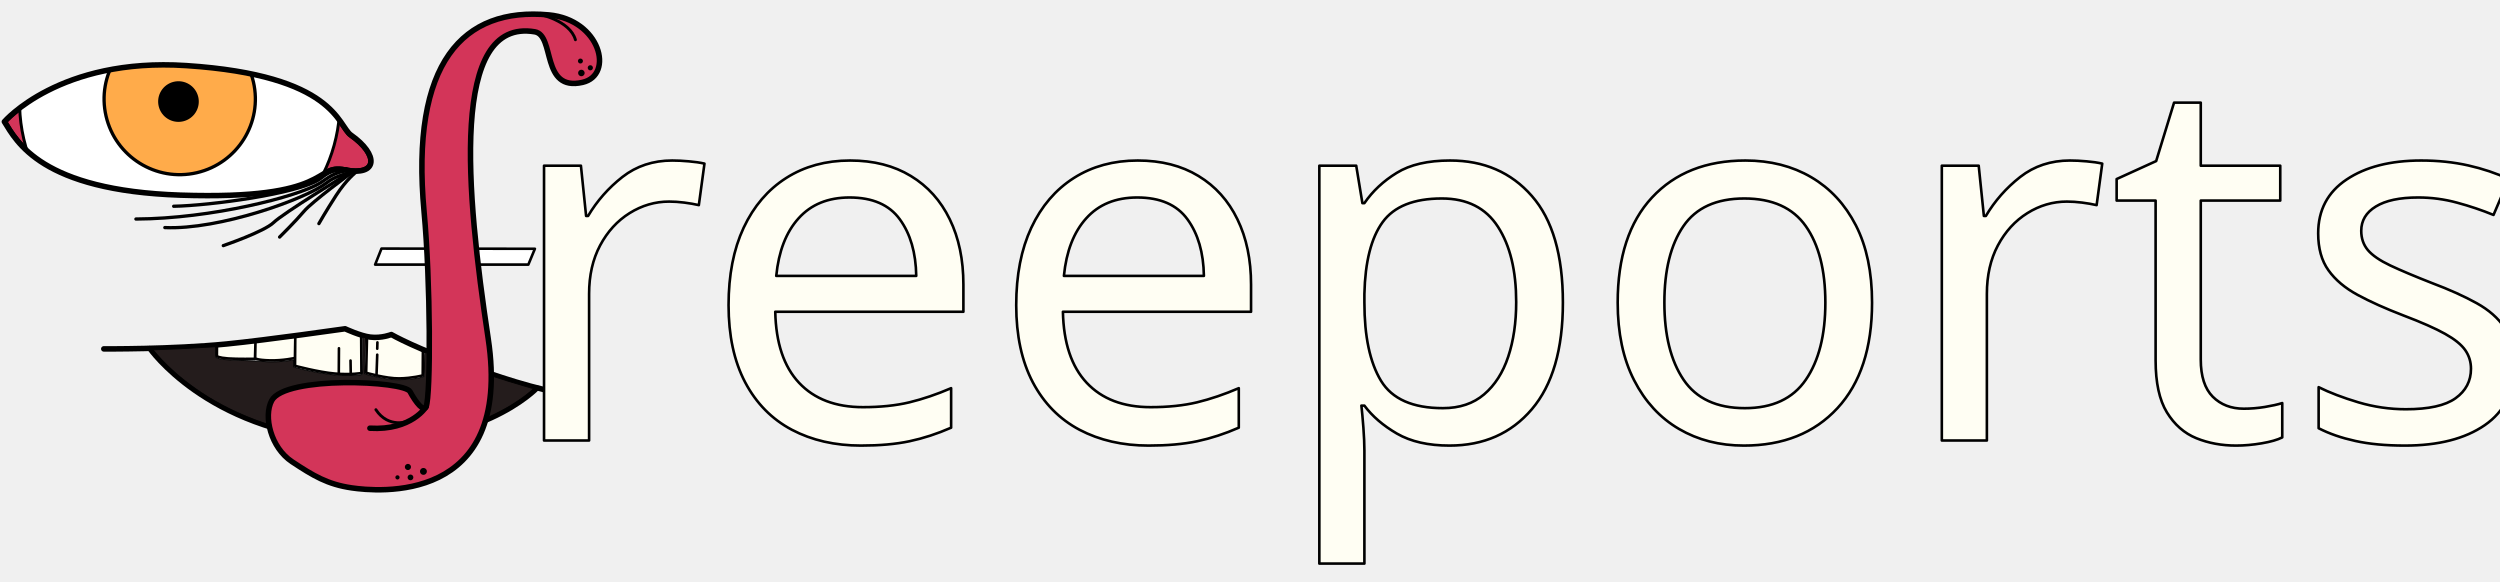
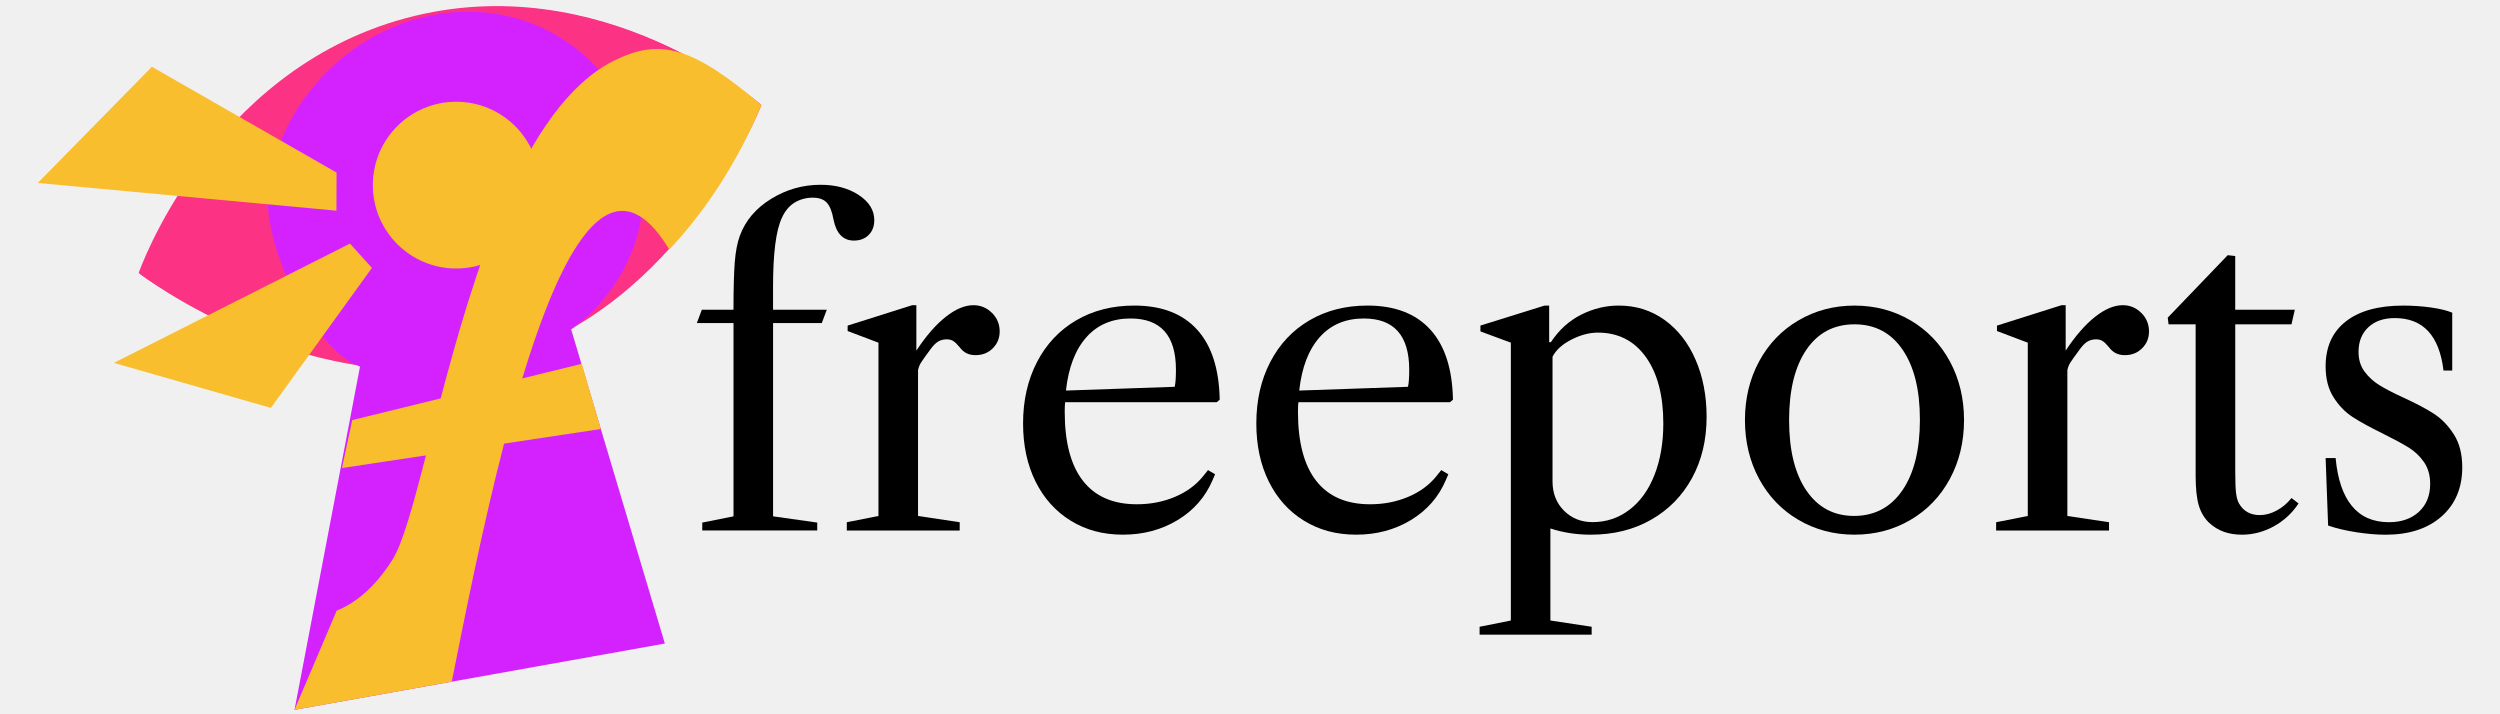
- <svg xmlns="http://www.w3.org/2000/svg" width="430mm" height="100mm" viewBox="0 0 430 100" version="1.1" id="svg1" xml:space="preserve">
-   <defs id="defs1">
-     <clipPath clipPathUnits="userSpaceOnUse" id="clipPath7">
-       <path style="fill:#e9afe9;fill-opacity:0.894;stroke:none;stroke-width:0.769;stroke-linecap:round;stroke-linejoin:round;stroke-dasharray:none;stroke-opacity:1" d="m 35.088,62.03 c 0,0 7.474,-8.736 24.642,-7.609 20.252,1.329 20.556,8.167 22.34,9.416 3.777,2.647 3.718,5.63 -0.813,4.73 -4.354,-0.864 -1.506,4.108 -22.301,3.418 -18.881,-0.627 -22.205,-7.282 -23.868,-9.956 z" id="path8" />
+ <svg xmlns="http://www.w3.org/2000/svg" id="Livello_1" version="1.1" viewBox="0 0 992.82 283.46">
+   <defs>
+     <style>
+       .st0 {
+         fill: none;
+       }
+ 
+       .st1 {
+         fill: #d422ff;
+       }
+ 
+       .st2 {
+         fill: #ffcd40;
+         opacity: .85;
+       }
+ 
+       .st3 {
+         clip-path: url(#clippath-1);
+       }
+ 
+       .st4 {
+         fill: #f9be2d;
+       }
+ 
+       .st5 {
+         fill: #fc3284;
+       }
+ 
+       .st6 {
+         clip-path: url(#clippath);
+       }
+     </style>
+     <clipPath id="clippath">
+       <path class="st0" d="M301.96,41.45S239.17-13.95,160.94,7.27C82.71,28.48,55.07,108.4,55.07,108.4c0,0,69.97,53.45,142.46,33.8,72.49-19.66,104.44-100.75,104.44-100.75Z" />
    </clipPath>
-     <clipPath clipPathUnits="userSpaceOnUse" id="clipPath8">
-       <path style="fill:#e9afe9;fill-opacity:0.894;stroke:none;stroke-width:0.769;stroke-linecap:round;stroke-linejoin:round;stroke-dasharray:none;stroke-opacity:1" d="m 35.088,62.03 c 0,0 7.474,-8.736 24.642,-7.609 20.252,1.329 20.556,8.167 22.34,9.416 3.777,2.647 3.718,5.63 -0.813,4.73 -4.354,-0.864 -1.506,4.108 -22.301,3.418 -18.881,-0.627 -22.205,-7.282 -23.868,-9.956 z" id="path9" />
-     </clipPath>
-     <clipPath clipPathUnits="userSpaceOnUse" id="clipPath9">
-       <path style="fill:#e9afe9;fill-opacity:0.894;stroke:none;stroke-width:0.769;stroke-linecap:round;stroke-linejoin:round;stroke-dasharray:none;stroke-opacity:1" d="m 35.088,62.03 c 0,0 7.474,-8.736 24.642,-7.609 20.252,1.329 20.556,8.167 22.34,9.416 3.777,2.647 3.718,5.63 -0.813,4.73 -4.354,-0.864 -1.506,4.108 -22.301,3.418 -18.881,-0.627 -22.205,-7.282 -23.868,-9.956 z" id="path10" />
-     </clipPath>
-     <clipPath clipPathUnits="userSpaceOnUse" id="clipPath10">
-       <path style="fill:#e9afe9;fill-opacity:0.894;stroke:none;stroke-width:0.769;stroke-linecap:round;stroke-linejoin:round;stroke-dasharray:none;stroke-opacity:1" d="m 34.575,61.859 c 0,0 7.474,-8.736 24.642,-7.609 20.252,1.329 20.556,8.167 22.34,9.416 3.777,2.647 3.718,5.63 -0.813,4.73 -4.354,-0.864 -1.506,4.108 -22.301,3.418 C 39.562,71.188 36.238,64.533 34.575,61.859 Z" id="path11" />
-     </clipPath>
-     <clipPath clipPathUnits="userSpaceOnUse" id="clipPath43">
-       <path style="display:none;fill:#ffec1d;fill-opacity:0.313;stroke:#000000;stroke-width:0.45;stroke-linecap:round;stroke-linejoin:round;stroke-dasharray:none;stroke-opacity:1" d="M 96.506,73.881 C 74.163,60.551 54.533,95.688 54.533,95.688 c 0,0 11.734,0.085 21.098,-0.842 7.001,-0.693 20.406,-2.618 20.406,-2.618 0,0 2.618,1.222 4.314,1.432 1.951,0.242 3.633,-0.442 3.633,-0.442 0,0 4.764,2.709 12.947,5.377 4.817,1.57 10.696,4.311 19.35,5.304 0,0 -17.433,-16.687 -39.776,-30.017 z" id="path43" />
-       <path id="lpe_path-effect43" style="display:inline;fill:#ffec1d;fill-opacity:0.313;stroke:#000000;stroke-width:0.45;stroke-linecap:round;stroke-linejoin:round;stroke-dasharray:none;stroke-opacity:1" class="powerclip" d="m 68.756,86.588 h 45.912 v 19.402 H 68.756 Z M 96.506,73.881 C 74.163,60.551 54.533,95.688 54.533,95.688 c 0,0 11.734,0.085 21.098,-0.842 7.001,-0.693 20.406,-2.618 20.406,-2.618 0,0 2.618,1.222 4.314,1.432 1.951,0.242 3.633,-0.442 3.633,-0.442 0,0 4.764,2.709 12.947,5.377 4.817,1.57 10.696,4.311 19.35,5.304 0,0 -17.433,-16.687 -39.776,-30.017 z" />
+     <clipPath id="clippath-1">
+       <path class="st0" d="M302.38,41.75S239.59-13.65,161.36,7.56C83.13,28.78,55.49,108.7,55.49,108.7c0,0,69.97,53.45,142.46,33.8,72.49-19.66,104.44-100.75,104.44-100.75Z" />
    </clipPath>
  </defs>
-   <g id="layer2" style="display:inline" />
-   <g id="g29" style="display:inline" clip-path="url(#clipPath43)" transform="translate(-36.67769,-35.67887)">
-     <path style="display:inline;opacity:1;fill:#fffef3;fill-opacity:1;stroke:#020000;stroke-width:0.45;stroke-linecap:round;stroke-linejoin:round;stroke-dasharray:none;stroke-opacity:1" d="m 87.479,93.409 -0.041,3.834 c 0,0 -2.099,0.482 -4.364,0.421 -2.266,-0.06 -2.507,-0.363 -2.507,-0.363 l 0.057,-3.016 -0.088,3.107 c 0,0 -2.991,0.06 -4.622,-0.06 -1.631,-0.121 -1.933,-0.393 -1.933,-0.393 l 0.017,-1.944" id="path22" />
-     <g id="g27" style="display:inline">
-       <path style="display:inline;opacity:1;fill:#fffef3;fill-opacity:1;stroke:#000000;stroke-width:0.45;stroke-linecap:round;stroke-linejoin:round;stroke-dasharray:none;stroke-opacity:1" d="m 87.479,91.898 -0.055,6.703 c 0,0 4.018,1.088 6.857,1.329 2.84,0.242 4.562,-0.091 4.562,-0.091 l -0.054,-8.027" id="path20" />
-       <path style="display:inline;opacity:1;fill:none;fill-opacity:1;stroke:#020000;stroke-width:0.45;stroke-linecap:round;stroke-linejoin:round;stroke-dasharray:none;stroke-opacity:1" d="m 94.948,99.978 0.028,-4.398" id="path24" />
-       <path style="display:inline;opacity:1;fill:none;fill-opacity:1;stroke:#020000;stroke-width:0.45;stroke-linecap:round;stroke-linejoin:round;stroke-dasharray:none;stroke-opacity:1" d="m 97.008,100.007 -0.038,-2.312" id="path25" />
-     </g>
-     <g id="g28" style="display:inline" transform="translate(-0.4229215,-0.4953283)">
-       <path style="display:inline;opacity:1;fill:#fffef3;fill-opacity:1;stroke:#020000;stroke-width:0.45;stroke-linecap:round;stroke-linejoin:round;stroke-dasharray:none;stroke-opacity:1" d="m 100.261,92.724 -0.18,7.569 c 0,0 3.444,0.997 5.679,0.967 2.235,-0.03 4.048,-0.514 4.048,-0.514 l 0.058,-7.671" id="path21" />
-       <path style="display:inline;opacity:1;fill:none;fill-opacity:1;stroke:#020000;stroke-width:0.45;stroke-linecap:round;stroke-linejoin:round;stroke-dasharray:none;stroke-opacity:1" d="m 101.859,100.738 0.126,-3.557" id="path26" />
-       <path style="display:inline;opacity:1;fill:none;fill-opacity:1;stroke:#020000;stroke-width:0.45;stroke-linecap:round;stroke-linejoin:round;stroke-dasharray:none;stroke-opacity:1" d="m 101.984,96.154 0.03,-1.088" id="path27" />
-     </g>
+   <g class="st6">
+     <path class="st5" d="M301.96,41.45S239.17-13.95,160.94,7.27C82.71,28.48,55.07,108.4,55.07,108.4c0,0,69.97,53.45,142.46,33.8,72.49-19.66,104.44-100.75,104.44-100.75Z" />
  </g>
-   <g id="g3" transform="matrix(1.268787,0,0,1.268787,-43.76837,-57.7682)" style="display:inline">
-     <path style="fill:#e9afe9;fill-opacity:0.894;stroke:none;stroke-width:0.769;stroke-linecap:round;stroke-linejoin:round;stroke-dasharray:none;stroke-opacity:1" d="m 35.088,62.03 c 0,0 7.474,-8.736 24.642,-7.609 20.252,1.329 20.556,8.167 22.34,9.416 3.777,2.647 3.718,5.63 -0.813,4.73 -4.354,-0.864 -1.506,4.108 -22.301,3.418 C 40.075,71.359 36.751,64.704 35.088,62.03 Z" id="path7" />
-     <path style="fill:#d33559;fill-opacity:1;stroke:#000000;stroke-width:0.769;stroke-linecap:round;stroke-linejoin:round;stroke-dasharray:none;stroke-opacity:1" d="m 34.575,61.859 c 0,0 7.474,-8.736 24.642,-7.609 20.252,1.329 20.556,8.167 22.34,9.416 3.777,2.647 3.718,5.63 -0.813,4.73 -4.354,-0.864 -1.506,4.108 -22.301,3.418 C 39.562,71.188 36.238,64.533 34.575,61.859 Z" id="path5" transform="translate(0.5126582,0.1708861)" clip-path="url(#clipPath10)" />
-     <path style="fill:#ffffff;fill-opacity:1;stroke:#000000;stroke-width:0.4;stroke-linecap:round;stroke-linejoin:round;stroke-dasharray:none;stroke-opacity:1" id="path1" d="M 63.76,80.611 A 21.703,21.703 0 0 1 37.719,64.372 21.703,21.703 0 0 1 53.954,38.328 a 21.703,21.703 0 0 1 26.047,16.229 21.703,21.703 0 0 1 -16.224,26.05" clip-path="url(#clipPath9)" />
-     <path style="fill:#ffab4a;fill-opacity:1;stroke:#000000;stroke-width:0.45;stroke-linecap:round;stroke-linejoin:round;stroke-dasharray:none;stroke-opacity:1" id="path2" d="M 61.175,68.944 A 10.253,10.253 0 0 1 48.873,61.272 10.253,10.253 0 0 1 56.542,48.968 10.253,10.253 0 0 1 68.848,56.635 10.253,10.253 0 0 1 61.183,68.942" clip-path="url(#clipPath8)" />
-     <path style="opacity:1;fill:#000000;fill-opacity:1;stroke-width:1.896;stroke-linecap:round;stroke-linejoin:round" id="path3" d="m 59.312,61.981 a 2.755,2.755 0 0 1 -3.306,-2.061 2.755,2.755 0 0 1 2.061,-3.306 2.755,2.755 0 0 1 3.306,2.06 2.755,2.755 0 0 1 -2.059,3.307" clip-path="url(#clipPath7)" />
-     <path style="fill:#e9afaf;fill-opacity:0;stroke:#000000;stroke-width:0.749;stroke-linecap:round;stroke-linejoin:round;stroke-dasharray:none;stroke-opacity:1" d="m 34.575,61.859 c 0,0 7.474,-8.736 24.642,-7.609 20.252,1.329 20.556,8.167 22.34,9.416 3.777,2.647 3.718,5.63 -0.813,4.73 -4.354,-0.864 -1.506,4.108 -22.301,3.418 C 39.562,71.188 36.238,64.533 34.575,61.859 Z" id="path4" transform="translate(0.5126582,0.1708861)" clip-path="none" />
-     <g id="g17" transform="translate(0.5126582,0.1708861)">
-       <path style="display:inline;opacity:1;fill:none;fill-opacity:0.894;stroke:#000000;stroke-width:0.45;stroke-linecap:round;stroke-linejoin:round;stroke-dasharray:none;stroke-opacity:1" d="m 81.503,68.423 c -2.407,0.274 -3.08,1.106 -4.109,1.74 -3.021,1.861 -14.783,4.843 -24.983,4.889" id="path12" />
-       <path style="display:inline;opacity:1;fill:none;fill-opacity:0.894;stroke:#000000;stroke-width:0.45;stroke-linecap:round;stroke-linejoin:round;stroke-dasharray:none;stroke-opacity:1" d="m 80.929,68.241 c -2.347,0.153 -2.929,0.955 -3.656,1.438 -2.956,1.964 -14.842,3.553 -19.744,3.641" id="path13" />
-       <path style="opacity:1;fill:none;fill-opacity:0.894;stroke:#000000;stroke-width:0.45;stroke-linecap:round;stroke-linejoin:round;stroke-dasharray:none;stroke-opacity:1" d="m 82.621,68.392 c -2.407,0.697 -3.291,0.925 -4.381,1.77 -2.803,2.176 -14.572,6.387 -21.909,6.049" id="path14" />
-       <path style="opacity:1;fill:none;fill-opacity:0.894;stroke:#000000;stroke-width:0.45;stroke-linecap:round;stroke-linejoin:round;stroke-dasharray:none;stroke-opacity:1" d="m 82.288,68.664 c 0,0 -1.329,0.997 -2.749,3.202 -1.42,2.205 -2.326,3.806 -2.326,3.806" id="path15" />
-       <path style="opacity:1;fill:none;fill-opacity:0.894;stroke:#000000;stroke-width:0.45;stroke-linecap:round;stroke-linejoin:round;stroke-dasharray:none;stroke-opacity:1" d="m 81.714,68.725 c 0,0 -5.438,3.988 -6.525,5.287 -1.088,1.299 -3.301,3.483 -3.301,3.483" id="path16" />
-       <path style="opacity:1;fill:none;fill-opacity:0.894;stroke:#000000;stroke-width:0.45;stroke-linecap:round;stroke-linejoin:round;stroke-dasharray:none;stroke-opacity:1" d="m 80.808,69.117 c 0,0 -8.458,5.166 -9.727,6.404 -1.269,1.239 -6.826,3.135 -6.826,3.135" id="path17" />
-     </g>
+   <circle class="st2" cx="181.05" cy="79.33" r="33.11" />
+   <g>
+     <path d="M341,77.43c4.14,2.7,6.2,6.04,6.2,10.01,0,2.43-.74,4.38-2.23,5.87s-3.45,2.23-5.87,2.23c-4.3,0-7-2.81-8.11-8.44-.55-3.09-1.43-5.29-2.65-6.62-1.21-1.32-3.09-1.98-5.62-1.98s-5.05.66-7.2,1.98-3.83,3.37-5.05,6.12c-2.32,4.96-3.47,14.06-3.47,27.3v9.1h21.34l-1.98,5.29h-19.35v76.76l17.54,2.48v3.14h-45.66v-3.14l12.41-2.48v-76.76h-14.56l1.98-5.29h12.57c0-8.27.17-14.53.5-18.78.33-4.24.99-7.75,1.99-10.5,2.2-6.06,6.34-10.97,12.41-14.72,6.06-3.75,12.63-5.62,19.69-5.62,5.96,0,11,1.35,15.14,4.05Z" />
+     <path d="M393.94,124.25c2.04,2.04,3.06,4.49,3.06,7.36,0,2.65-.91,4.88-2.73,6.7-1.82,1.82-4.11,2.73-6.87,2.73s-4.74-1.05-6.29-3.14c-.99-1.21-1.85-2.04-2.56-2.48-.72-.44-1.57-.66-2.56-.66-1.32,0-2.48.3-3.47.91-.99.61-2.04,1.68-3.14,3.23-1.88,2.54-3.09,4.25-3.64,5.13-.55.88-.94,1.88-1.16,2.98v57.9l16.54,2.48v3.31h-44.83v-3.31l12.57-2.48v-68.82l-12.24-4.63v-2.15l25.64-8.11h1.65v18.03c3.86-5.84,7.75-10.31,11.66-13.4,3.91-3.09,7.58-4.63,11-4.63,2.87,0,5.32,1.02,7.36,3.06Z" />
+     <path d="M423,159.73c-.11.77-.17,2.04-.17,3.81,0,12.13,2.42,21.29,7.28,27.46,4.85,6.18,11.97,9.26,21.34,9.26,5.4,0,10.42-.96,15.05-2.9,4.63-1.93,8.38-4.66,11.25-8.19l1.98-2.48,2.81,1.65-.99,2.32c-2.87,6.73-7.5,12.02-13.89,15.88-6.4,3.86-13.62,5.79-21.67,5.79s-14.75-1.85-20.76-5.54c-6.01-3.69-10.67-8.88-13.98-15.55-3.31-6.67-4.96-14.36-4.96-23.08,0-9.15,1.85-17.29,5.54-24.4,3.69-7.11,8.88-12.63,15.55-16.54,6.67-3.91,14.36-5.87,23.08-5.87,10.81,0,19.11,3.17,24.9,9.51,5.79,6.34,8.79,15.63,9.02,27.87l-1.16.99h-60.21ZM431.43,133.93c-4.41,4.96-7.11,12.02-8.11,21.17l43.18-1.49c.33-1.32.5-3.58.5-6.78,0-13.57-6.01-20.35-18.03-20.35-7.28,0-13.12,2.48-17.54,7.44Z" />
+     <path d="M515.63,159.73c-.11.77-.17,2.04-.17,3.81,0,12.13,2.42,21.29,7.28,27.46,4.85,6.18,11.97,9.26,21.34,9.26,5.4,0,10.42-.96,15.05-2.9,4.63-1.93,8.38-4.66,11.25-8.19l1.98-2.48,2.81,1.65-.99,2.32c-2.87,6.73-7.5,12.02-13.89,15.88-6.4,3.86-13.62,5.79-21.67,5.79s-14.75-1.85-20.76-5.54c-6.01-3.69-10.67-8.88-13.98-15.55-3.31-6.67-4.96-14.36-4.96-23.08,0-9.15,1.85-17.29,5.54-24.4,3.69-7.11,8.88-12.63,15.55-16.54,6.67-3.91,14.36-5.87,23.08-5.87,10.81,0,19.11,3.17,24.9,9.51,5.79,6.34,8.79,15.63,9.02,27.87l-1.16.99h-60.21ZM524.07,133.93c-4.41,4.96-7.11,12.02-8.11,21.17l43.18-1.49c.33-1.32.5-3.58.5-6.78,0-13.57-6.01-20.35-18.03-20.35-7.28,0-13.12,2.48-17.54,7.44Z" />
+     <path d="M632.09,248.9v3.14h-44.5v-3.14l12.41-2.48v-110.34l-12.08-4.47v-2.32l25.48-7.94h1.82v14.56h.66c3.2-4.85,7.2-8.49,11.99-10.92,4.8-2.42,9.79-3.64,14.97-3.64,6.84,0,12.9,1.9,18.2,5.71,5.29,3.81,9.4,9.07,12.32,15.8,2.92,6.73,4.38,14.28,4.38,22.66,0,9.16-1.93,17.26-5.79,24.32-3.86,7.06-9.26,12.57-16.21,16.54-6.95,3.97-14.94,5.96-23.99,5.96-5.74,0-11.08-.83-16.05-2.48v36.56l16.38,2.48ZM647.15,202.41c4.3-3.31,7.61-7.94,9.93-13.9,2.32-5.96,3.47-12.74,3.47-20.35,0-11.14-2.32-19.93-6.95-26.39-4.63-6.45-10.97-9.68-19.02-9.68-3.42,0-6.95.94-10.59,2.81-3.64,1.88-6.12,4.14-7.44,6.78v49.46c0,4.74,1.51,8.63,4.55,11.66,3.03,3.03,6.81,4.55,11.33,4.55,5.51,0,10.42-1.65,14.72-4.96Z" />
+     <path d="M758.72,127.23c6.67,3.92,11.88,9.35,15.63,16.29,3.75,6.95,5.62,14.72,5.62,23.32s-1.88,16.38-5.62,23.33c-3.75,6.95-8.96,12.38-15.63,16.29-6.67,3.92-14.09,5.87-22.25,5.87s-15.58-1.96-22.25-5.87c-6.67-3.91-11.88-9.35-15.63-16.29-3.75-6.95-5.62-14.72-5.62-23.33s1.87-16.38,5.62-23.32c3.75-6.95,8.96-12.38,15.63-16.29,6.67-3.91,14.09-5.87,22.25-5.87s15.58,1.96,22.25,5.87ZM717.37,194.8c4.58,6.73,10.89,10.09,18.94,10.09s14.56-3.39,19.19-10.17c4.63-6.78,6.95-16.13,6.95-28.04s-2.29-21.06-6.87-27.79c-4.58-6.73-10.95-10.09-19.11-10.09s-14.53,3.37-19.11,10.09c-4.58,6.73-6.86,16.05-6.86,27.96s2.29,21.23,6.86,27.96Z" />
+     <path d="M850.37,124.25c2.04,2.04,3.06,4.49,3.06,7.36,0,2.65-.91,4.88-2.73,6.7s-4.11,2.73-6.87,2.73-4.74-1.05-6.29-3.14c-.99-1.21-1.85-2.04-2.56-2.48-.72-.44-1.57-.66-2.56-.66-1.32,0-2.48.3-3.47.91-.99.61-2.04,1.68-3.14,3.23-1.88,2.54-3.09,4.25-3.64,5.13-.55.88-.94,1.88-1.16,2.98v57.9l16.54,2.48v3.31h-44.83v-3.31l12.57-2.48v-68.82l-12.24-4.63v-2.15l25.64-8.11h1.65v18.03c3.86-5.84,7.75-10.31,11.66-13.4,3.91-3.09,7.58-4.63,11-4.63,2.87,0,5.32,1.02,7.36,3.06Z" />
+     <path d="M877.41,207.71c-1.99-1.87-3.39-4.22-4.22-7.03-.83-2.81-1.24-6.75-1.24-11.83v-60.05h-10.75l-.33-2.65,23.82-24.81,2.98.33v21.34h23.66l-1.32,5.79h-22.33v58.56c0,3.97.11,6.81.33,8.52.22,1.71.6,3.06,1.16,4.05,1.76,3.09,4.52,4.63,8.27,4.63,2.21,0,4.44-.6,6.7-1.82,2.26-1.21,4.22-2.87,5.87-4.96l2.81,2.15c-2.54,3.86-5.82,6.89-9.84,9.1-4.03,2.2-8.24,3.31-12.65,3.31-5.29,0-9.59-1.55-12.9-4.63Z" />
+     <path d="M965.33,122.1c3.58.5,6.42,1.19,8.52,2.07v22.99h-3.47c-1.65-13.9-8.11-20.84-19.35-20.84-4.41,0-7.91,1.21-10.5,3.64-2.59,2.43-3.89,5.68-3.89,9.76,0,3.09.8,5.71,2.4,7.86,1.6,2.15,3.56,3.94,5.87,5.38,2.32,1.43,5.51,3.09,9.59,4.96,5.07,2.32,9.12,4.47,12.16,6.45,3.03,1.98,5.65,4.71,7.86,8.19,2.21,3.47,3.31,7.8,3.31,12.99,0,8.16-2.73,14.67-8.19,19.52-5.46,4.85-12.88,7.28-22.25,7.28-3.53,0-7.42-.33-11.66-.99-4.25-.66-7.97-1.54-11.17-2.65l-.99-26.8h3.97c.77,8.38,2.92,14.72,6.45,19.02,3.53,4.3,8.44,6.45,14.72,6.45,4.96,0,8.93-1.38,11.91-4.14,2.98-2.76,4.47-6.45,4.47-11.08,0-3.42-.83-6.31-2.48-8.68-1.65-2.37-3.7-4.3-6.12-5.79-2.43-1.49-5.85-3.33-10.26-5.54-4.96-2.42-8.93-4.6-11.91-6.53-2.98-1.93-5.52-4.55-7.61-7.86-2.1-3.31-3.14-7.39-3.14-12.24,0-7.72,2.67-13.67,8.02-17.87,5.35-4.19,12.93-6.29,22.75-6.29,3.75,0,7.42.25,11,.74Z" />
  </g>
-   <path style="display:inline;fill:#ffffff;fill-opacity:1;stroke:#000000;stroke-width:0.45;stroke-linecap:round;stroke-linejoin:round;stroke-dasharray:none;stroke-opacity:1" d="m 65.617,42.757 -1.095,2.755 h 26.353 l 1.128,-2.722 z" id="path36" />
-   <g id="g6" style="display:inline" transform="translate(-36.67769,-35.67887)">
-     <path style="display:inline;opacity:1;fill:none;fill-opacity:1;stroke:#000000;stroke-width:0.95;stroke-linecap:round;stroke-linejoin:round;stroke-dasharray:none;stroke-opacity:1" d="m 54.533,95.688 c 0,0 11.734,0.085 21.098,-0.842 7.001,-0.693 20.406,-2.618 20.406,-2.618 0,0 2.618,1.222 4.314,1.432 1.951,0.242 3.633,-0.442 3.633,-0.442 0,0 4.764,2.709 12.947,5.377 4.817,1.57 11.283,4.053 19.35,5.304" id="path18" />
-     <path style="display:inline;fill:#241c1c;fill-opacity:1;stroke:#000000;stroke-width:0.603;stroke-linecap:round;stroke-linejoin:round;stroke-dasharray:none;stroke-opacity:1" d="m 306.912,408.95 c -20.729,-7.696 -36.789,-16.816 -52.222,-29.656 -4.395,-3.656 -11.349,-10.47 -14.666,-14.37 l -2.263,-2.661 2.643,-0.078 c 7.744,-0.227 21.995,-0.905 28.544,-1.357 4.098,-0.283 7.97,-0.515 8.604,-0.515 l 1.153,-8.8e-4 v 3.362 c 0,3.31 0.015,3.369 0.976,3.858 1.888,0.96 6.046,1.378 16.587,1.667 5.854,0.161 12.241,0.475 14.192,0.699 4.577,0.525 13.204,0.083 18.007,-0.922 l 0.976,-0.204 v 2.325 2.325 l 1.863,0.536 c 7.37,2.121 19.758,4.335 27.267,4.873 5.312,0.381 14.561,0.029 15.566,-0.593 0.238,-0.147 0.365,-4.385 0.365,-12.219 v -11.993 l 0.89,0.17 0.89,0.17 -0.176,4.837 c -0.097,2.66 -0.263,7.917 -0.368,11.681 l -0.191,6.844 1.163,0.483 c 1.331,0.553 9.72,2.41 13.936,3.085 6.756,1.081 22.571,-0.219 23.678,-1.947 0.143,-0.224 0.263,-3.8 0.266,-7.947 0.004,-5.097 0.128,-7.54 0.384,-7.54 0.208,0 0.704,0.174 1.101,0.387 0.707,0.378 0.718,0.576 0.49,8.959 -0.393,14.475 -1.157,24.466 -1.972,25.784 -0.684,1.107 -3.997,-2.461 -6.968,-7.506 -0.879,-1.492 -1.945,-3.037 -2.37,-3.433 -5.118,-4.774 -40.303,-7.053 -63.574,-4.117 -11.61,1.465 -19.859,3.998 -24.482,7.518 -3.523,2.683 -5.342,8.176 -5.049,15.251 0.116,2.809 0.048,3.987 -0.231,3.975 -0.218,-0.009 -2.472,-0.787 -5.009,-1.729 z" id="path37" transform="scale(0.2645833)" />
-     <path style="display:inline;fill:#241c1c;fill-opacity:1;stroke:#000000;stroke-width:0.603;stroke-linecap:round;stroke-linejoin:round;stroke-dasharray:none;stroke-opacity:1" d="m 456.116,405.663 c 0.003,-0.257 0.235,-1.442 0.516,-2.634 0.995,-4.218 1.967,-12.1 2.197,-17.808 0.205,-5.085 0.301,-5.756 0.797,-5.564 1.969,0.761 17.663,5.594 21.407,6.592 2.487,0.663 4.522,1.316 4.524,1.451 0.003,0.343 -4.402,3.929 -7.882,6.417 -4.394,3.141 -8.75,5.757 -14.646,8.796 -5.939,3.061 -6.921,3.452 -6.914,2.75 z" id="path38" transform="scale(0.2645833)" />
-     <path style="display:inline;opacity:1;fill:none;fill-opacity:1;stroke:#000000;stroke-width:0.85;stroke-linecap:round;stroke-linejoin:round;stroke-dasharray:none;stroke-opacity:1" d="m 62.39,95.594 c 0,0 9.688,14.063 33.13,15.876 23.442,1.813 33.577,-9.063 33.577,-9.063" id="path19" />
-     <g id="g7" style="display:inline">
-       <path style="display:inline;opacity:1;fill:#d33559;fill-opacity:1;stroke:#000000;stroke-width:0.95;stroke-linecap:round;stroke-linejoin:round;stroke-dasharray:none;stroke-opacity:1" d="m 109.97,105.628 c 0.807,-1.956 0.76,-21.532 -0.348,-33.496 -2.386,-25.753 6.707,-35.264 21.452,-33.892 8.857,0.824 11.306,10.356 5.793,11.608 -7.199,1.635 -4.676,-8.108 -8.213,-8.7 -14.583,-2.441 -11.828,27.391 -8.008,52.754 4.339,28.809 -19.295,26.298 -23.464,25.694 -4.169,-0.604 -6.616,-2.084 -10.271,-4.501 -3.655,-2.417 -4.948,-7.788 -3.504,-10.513 2.282,-4.308 22.8,-3.407 23.792,-1.55 1.039,1.947 2.377,3.554 2.772,2.596 z" id="path29" />
-       <path style="display:inline;fill:#d33559;fill-opacity:0;stroke:#000000;stroke-width:0.95;stroke-linecap:round;stroke-linejoin:round;stroke-dasharray:none;stroke-opacity:1" d="m 109.97,105.628 c 0,0 -2.466,4.133 -9.668,3.702" id="path6" />
-       <g id="g31" transform="translate(9.293856,0.6571413)">
-         <path style="fill:#000000;fill-opacity:1;stroke:none;stroke-width:0.291;stroke-linecap:round;stroke-linejoin:round;stroke-opacity:1" id="path23" d="m 95.832,117.485 a 0.364,0.364 0 0 1 -0.437,-0.272 0.364,0.364 0 0 1 0.272,-0.437 0.364,0.364 0 0 1 0.437,0.272 0.364,0.364 0 0 1 -0.272,0.437" />
-         <path style="fill:#000000;fill-opacity:1;stroke:none;stroke-width:0.397;stroke-linecap:round;stroke-linejoin:round;stroke-opacity:1" id="path28" d="m 98.097,117.619 a 0.497,0.497 0 0 1 -0.596,-0.372 0.497,0.497 0 0 1 0.372,-0.596 0.497,0.497 0 0 1 0.596,0.372 0.497,0.497 0 0 1 -0.371,0.596" />
-         <path style="fill:#000000;fill-opacity:1;stroke:none;stroke-width:0.423;stroke-linecap:round;stroke-linejoin:round;stroke-opacity:1" id="path30" d="m 97.666,115.857 a 0.53,0.53 0 0 1 -0.636,-0.397 0.53,0.53 0 0 1 0.397,-0.636 0.53,0.53 0 0 1 0.636,0.396 0.53,0.53 0 0 1 -0.396,0.636" />
-         <path style="fill:#000000;fill-opacity:1;stroke:none;stroke-width:0.477;stroke-linecap:round;stroke-linejoin:round;stroke-opacity:1" id="path31" d="m 100.349,116.684 a 0.596,0.596 0 0 1 -0.716,-0.446 0.596,0.596 0 0 1 0.446,-0.716 0.596,0.596 0 0 1 0.716,0.446 0.596,0.596 0 0 1 -0.446,0.716" />
-       </g>
-       <g id="g35" transform="translate(38.31947,-68.4829)">
-         <path style="fill:#000000;fill-opacity:1;stroke:none;stroke-width:0.45;stroke-linecap:round;stroke-linejoin:round;stroke-opacity:1" id="path32" d="m 98.483,117.264 a 0.563,0.563 0 0 1 -0.676,-0.421 0.563,0.563 0 0 1 0.421,-0.676 0.563,0.563 0 0 1 0.676,0.421 0.563,0.563 0 0 1 -0.421,0.676" />
-         <path style="fill:#000000;fill-opacity:1;stroke:none;stroke-width:0.357;stroke-linecap:round;stroke-linejoin:round;stroke-opacity:1" id="path33" d="m 99.994,116.26 a 0.447,0.447 0 0 1 -0.536,-0.335 0.447,0.447 0 0 1 0.334,-0.537 0.447,0.447 0 0 1 0.537,0.334 0.447,0.447 0 0 1 -0.334,0.537" />
-         <path style="fill:#000000;fill-opacity:1;stroke:none;stroke-width:0.344;stroke-linecap:round;stroke-linejoin:round;stroke-opacity:1" id="path34" d="m 98.29,115.08 a 0.431,0.431 0 0 1 -0.517,-0.322 0.431,0.431 0 0 1 0.322,-0.517 0.431,0.431 0 0 1 0.517,0.322 0.431,0.431 0 0 1 -0.322,0.517" />
-       </g>
-     </g>
-     <path style="fill:none;fill-opacity:1;stroke:#000000;stroke-width:0.5;stroke-linecap:round;stroke-linejoin:round;stroke-dasharray:none;stroke-opacity:1" d="m 129.373,38.129 c 0,0 5.326,1.046 6.277,4.388" id="path40" />
-     <path style="fill:none;fill-opacity:1;stroke:#000000;stroke-width:0.5;stroke-linecap:round;stroke-linejoin:round;stroke-dasharray:none;stroke-opacity:1" d="m 107.038,108.103 c 0,0 -3.511,1.402 -5.707,-1.959" id="path41" />
+   <g class="st3">
+     <path class="st5" d="M302.38,41.75S239.59-13.65,161.36,7.56C83.13,28.78,55.49,108.7,55.49,108.7c0,0,69.97,53.45,142.46,33.8,72.49-19.66,104.44-100.75,104.44-100.75Z" />
  </g>
-   <text xml:space="preserve" style="font-size:88.194px;line-height:0;font-family:'Londrina Solid';-inkscape-font-specification:'Londrina Solid';text-align:start;letter-spacing:-0.265px;writing-mode:lr-tb;direction:ltr;text-anchor:start;display:inline;opacity:1;fill:#fffef3;fill-opacity:1;stroke:#000000;stroke-width:0.45;stroke-linecap:round;stroke-linejoin:round;stroke-dasharray:none;stroke-opacity:1" x="63.405" y="75.767" id="text29">
-     <tspan id="tspan29" style="font-style:normal;font-variant:normal;font-weight:normal;font-stretch:normal;font-size:88.194px;font-family:'Libre Caslon Text';-inkscape-font-specification:'Libre Caslon Text';stroke-width:0.45" x="63.405" y="75.767"> reeports</tspan>
-   </text>
-   <g id="layer1" style="display:inline" />
+   <path class="st1" d="M264.04,255.56l-84.63,15.15-62.45,11.19,7.52-39.38,18.49-96.94-4.05-1.8c-18.3-12.53-36.1-49.95-31.99-72.08C113.96,33.86,147.62,4.65,186.09,4.65c18.77,0,35.82,7.44,48.35,19.54,13.16,12.66,21.32,30.46,21.32,50.15,0,4.07-.35,8.06-1.03,11.94-3.14,18.29-13.45,34.13-27.9,44.54l4.08,13.7,6.39,21.45,26.73,89.59Z" />
+   <circle class="st4" cx="181.18" cy="73.52" r="33.11" />
+   <g>
+     <path class="st4" d="M302.39,41.75c-9.37,22.26-21.6,41.34-36.59,57.36-3.76-6.24-7.46-10.43-11.06-12.83-18.09-12.08-34.17,20.51-47.33,64-2.51,8.3-4.93,17.01-7.23,25.88-8.63,33.37-15.67,69.07-20.77,94.54l-62.45,11.19,16.76-39.38c7.07-2.87,14.93-8.78,22.17-20.28,3.96-6.29,8.04-21.08,12.91-39.95,1.76-6.76,3.61-14.04,5.59-21.65,13.51-51.71,33.28-118.31,69.29-136.45,18.12-9.12,31.09-5.96,58.7,17.56Z" />
+     <polygon class="st4" points="135.81 185.87 238.61 170.37 231.03 144.49 139.89 166.83 135.81 185.87" />
+   </g>
+   <polygon class="st4" points="147.69 106.4 107.57 161.99 45.22 144.11 138.99 96.74 147.69 106.4" />
+   <polygon class="st4" points="133.61 83.67 15 72.66 60.32 26.52 133.66 68.54 133.61 83.67" />
</svg>
